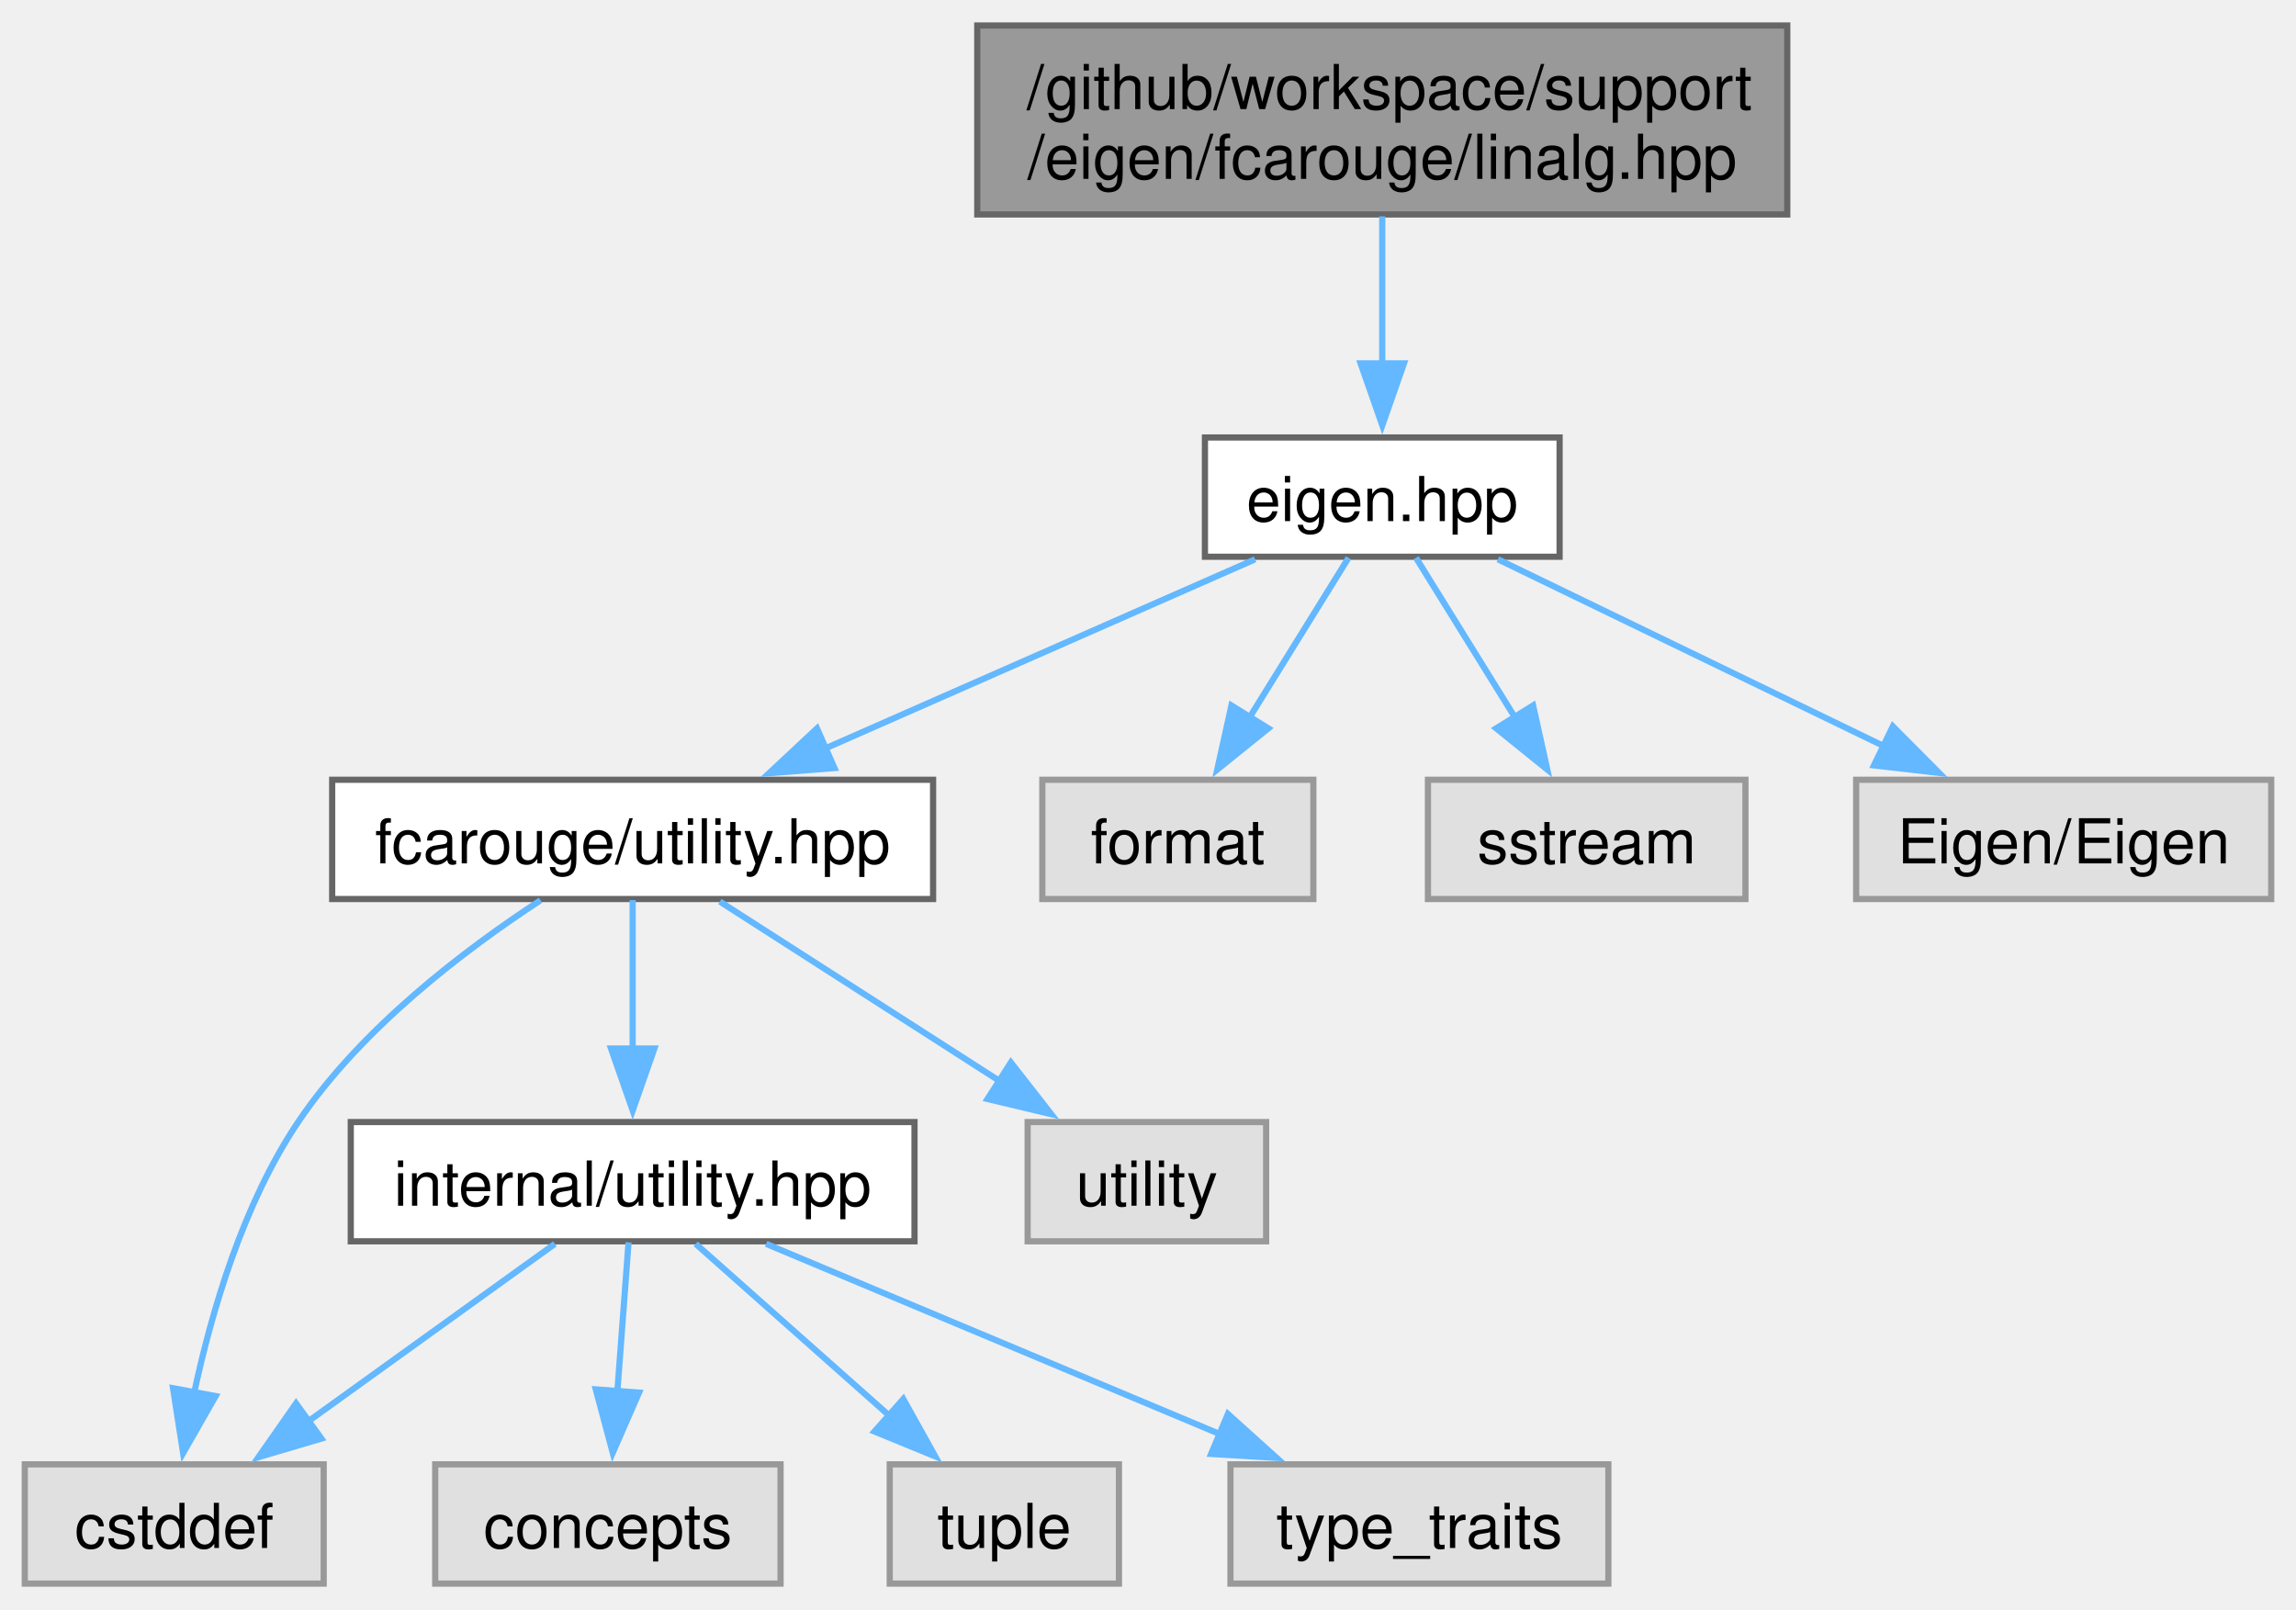
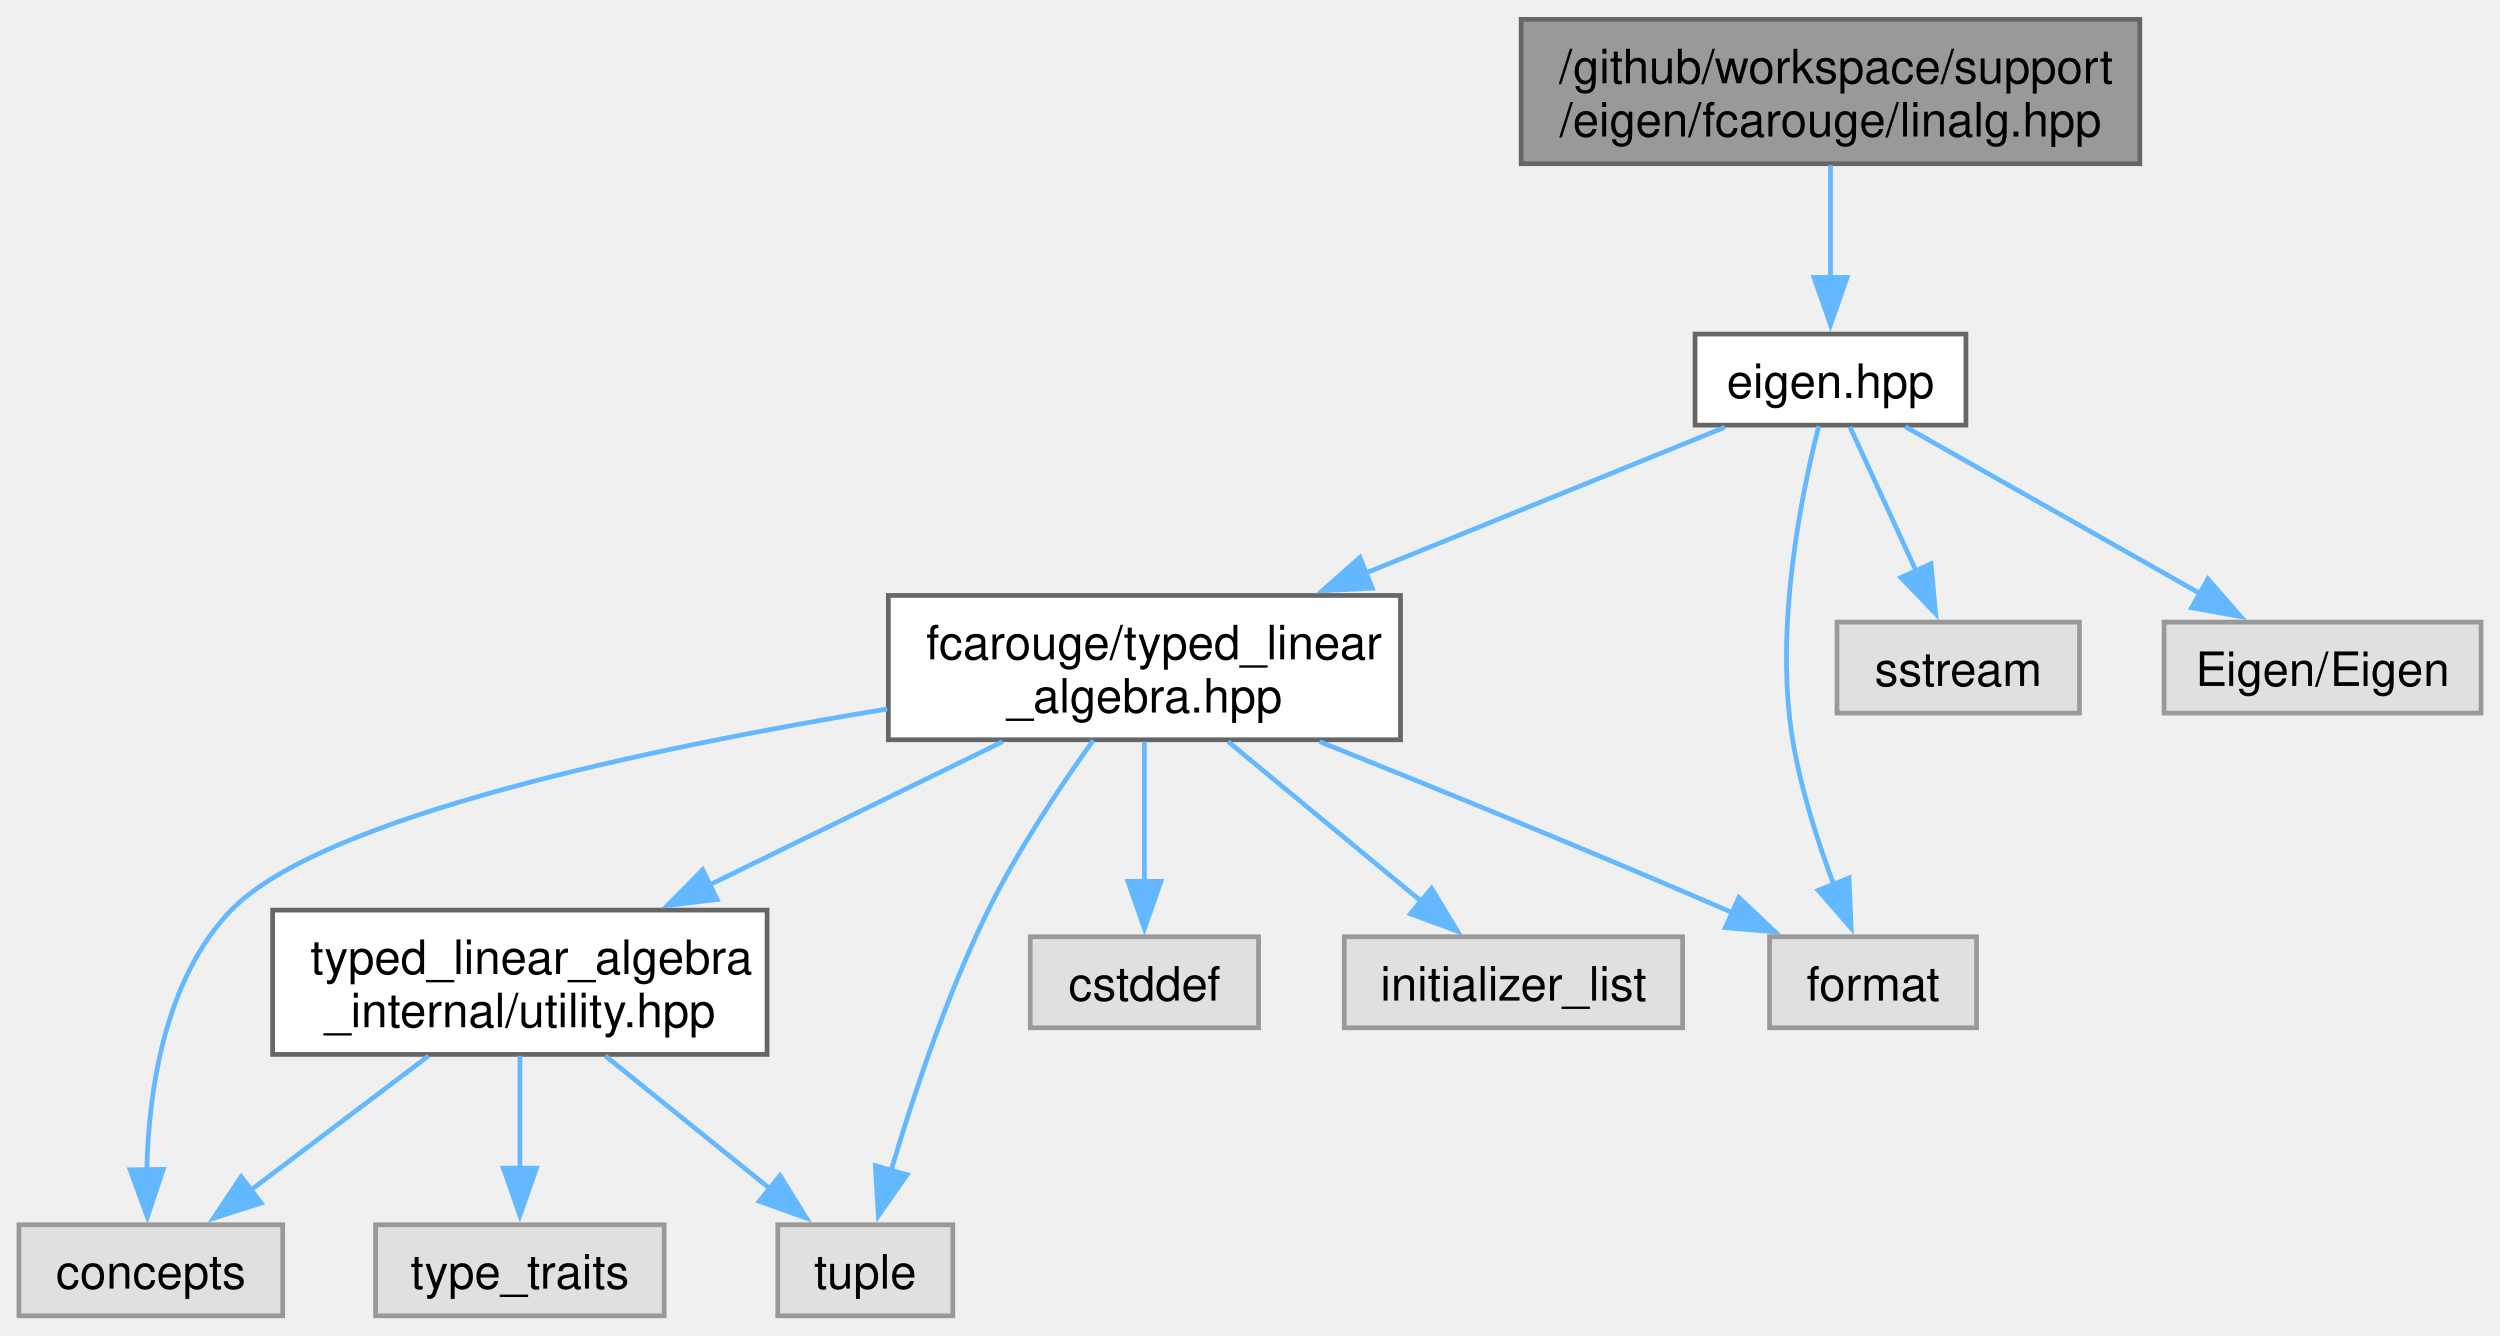
- <svg xmlns="http://www.w3.org/2000/svg" xmlns:xlink="http://www.w3.org/1999/xlink" width="371pt" height="260pt" viewBox="0.00 0.00 370.62 259.50">
-   <g id="graph0" class="graph" transform="scale(1 1) rotate(0) translate(4 255.5)">
+ <svg xmlns="http://www.w3.org/2000/svg" xmlns:xlink="http://www.w3.org/1999/xlink" width="528pt" height="282pt" viewBox="0.00 0.00 528.38 282.00">
+   <g id="graph0" class="graph" transform="scale(1 1) rotate(0) translate(4 278)">
    <g id="Node000001" class="node">
      <g id="a_Node000001">
        <a xlink:title=" ">
-           <polygon fill="#999999" stroke="#666666" points="284.5,-251.5 153.75,-251.5 153.75,-221 284.5,-221 284.5,-251.5" />
-           <text text-anchor="start" x="161.75" y="-238" font-family="Helvetica,sans-Serif" font-size="10.00">/github/workspace/support</text>
-           <text text-anchor="middle" x="219.12" y="-226.75" font-family="Helvetica,sans-Serif" font-size="10.00">/eigen/fcarouge/linalg.hpp</text>
+           <polygon fill="#999999" stroke="#666666" points="448.25,-274 317.5,-274 317.5,-243.5 448.25,-243.5 448.25,-274" />
+           <text text-anchor="start" x="325.5" y="-260.5" font-family="Helvetica,sans-Serif" font-size="10.00">/github/workspace/support</text>
+           <text text-anchor="middle" x="382.88" y="-249.25" font-family="Helvetica,sans-Serif" font-size="10.00">/eigen/fcarouge/linalg.hpp</text>
        </a>
      </g>
    </g>
    <g id="Node000002" class="node">
      <g id="a_Node000002">
        <a xlink:href="eigen_8hpp.xhtml" target="_top" xlink:title="Linear algebra facade for Eigen3 third party implementation.">
-           <polygon fill="white" stroke="#666666" points="247.75,-185 190.5,-185 190.5,-165.75 247.75,-165.75 247.75,-185" />
-           <text text-anchor="middle" x="219.12" y="-171.5" font-family="Helvetica,sans-Serif" font-size="10.00">eigen.hpp</text>
+           <polygon fill="white" stroke="#666666" points="411.5,-207.5 354.25,-207.5 354.25,-188.25 411.5,-188.25 411.5,-207.5" />
+           <text text-anchor="middle" x="382.88" y="-194" font-family="Helvetica,sans-Serif" font-size="10.00">eigen.hpp</text>
        </a>
      </g>
    </g>
    <g id="edge1_Node000001_Node000002" class="edge">
      <g id="a_edge1_Node000001_Node000002">
        <a xlink:title=" ">
-           <path fill="none" stroke="#63b8ff" d="M219.12,-220.7C219.12,-213.46 219.12,-204.59 219.12,-196.69" />
-           <polygon fill="#63b8ff" stroke="#63b8ff" points="222.63,-196.96 219.13,-186.96 215.63,-196.96 222.63,-196.96" />
+           <path fill="none" stroke="#63b8ff" d="M382.88,-243.2C382.88,-235.96 382.88,-227.09 382.88,-219.19" />
+           <polygon fill="#63b8ff" stroke="#63b8ff" points="386.38,-219.46 382.88,-209.46 379.38,-219.46 386.38,-219.46" />
        </a>
      </g>
    </g>
    <g id="Node000003" class="node">
      <g id="a_Node000003">
-         <a xlink:href="utility_8hpp.xhtml" target="_top" xlink:title="The collection of utilities supporting the library.">
-           <polygon fill="white" stroke="#666666" points="146.62,-129.75 49.62,-129.75 49.62,-110.5 146.62,-110.5 146.62,-129.75" />
-           <text text-anchor="middle" x="98.12" y="-116.25" font-family="Helvetica,sans-Serif" font-size="10.00">fcarouge/utility.hpp</text>
+         <a xlink:href="typed__linear__algebra_8hpp.xhtml" target="_top" xlink:title="Index typed linear algebra implementation.">
+           <polygon fill="white" stroke="#666666" points="292,-152.25 183.75,-152.25 183.75,-121.75 292,-121.75 292,-152.25" />
+           <text text-anchor="start" x="191.75" y="-138.75" font-family="Helvetica,sans-Serif" font-size="10.00">fcarouge/typed_linear</text>
+           <text text-anchor="middle" x="237.88" y="-127.5" font-family="Helvetica,sans-Serif" font-size="10.00">_algebra.hpp</text>
        </a>
      </g>
    </g>
    <g id="edge2_Node000002_Node000003" class="edge">
      <g id="a_edge2_Node000002_Node000003">
        <a xlink:title=" ">
-           <path fill="none" stroke="#63b8ff" d="M198.6,-165.34C179.56,-156.97 150.97,-144.38 129.15,-134.78" />
-           <polygon fill="#63b8ff" stroke="#63b8ff" points="130.7,-131.64 120.14,-130.81 127.88,-138.04 130.7,-131.64" />
+           <path fill="none" stroke="#63b8ff" d="M360.54,-187.8C340.38,-179.62 310.07,-167.31 284.63,-156.98" />
+           <polygon fill="#63b8ff" stroke="#63b8ff" points="286.05,-153.78 275.47,-153.26 283.42,-160.27 286.05,-153.78" />
+         </a>
+       </g>
+     </g>
+     <g id="Node000009" class="node">
+       <g id="a_Node000009">
+         <a xlink:title=" ">
+           <polygon fill="#e0e0e0" stroke="#999999" points="413.75,-80.12 370,-80.12 370,-60.88 413.75,-60.88 413.75,-80.12" />
+           <text text-anchor="middle" x="391.88" y="-66.62" font-family="Helvetica,sans-Serif" font-size="10.00">format</text>
+         </a>
+       </g>
+     </g>
+     <g id="edge12_Node000002_Node000009" class="edge">
+       <g id="a_edge12_Node000002_Node000009">
+         <a xlink:title=" ">
+           <path fill="none" stroke="#63b8ff" d="M380.4,-188.04C376.8,-173.95 370.96,-145.56 374.88,-121.75 376.58,-111.39 380.14,-100.29 383.56,-91.16" />
+           <polygon fill="#63b8ff" stroke="#63b8ff" points="386.79,-92.52 387.25,-81.94 380.29,-89.92 386.79,-92.52" />
+         </a>
+       </g>
+     </g>
+     <g id="Node000011" class="node">
+       <g id="a_Node000011">
+         <a xlink:title=" ">
+           <polygon fill="#e0e0e0" stroke="#999999" points="435.5,-146.62 384.25,-146.62 384.25,-127.38 435.5,-127.38 435.5,-146.62" />
+           <text text-anchor="middle" x="409.88" y="-133.12" font-family="Helvetica,sans-Serif" font-size="10.00">sstream</text>
+         </a>
+       </g>
+     </g>
+     <g id="edge13_Node000002_Node000011" class="edge">
+       <g id="a_edge13_Node000002_Node000011">
+         <a xlink:title=" ">
+           <path fill="none" stroke="#63b8ff" d="M386.98,-187.93C390.7,-179.81 396.33,-167.54 401.07,-157.2" />
+           <polygon fill="#63b8ff" stroke="#63b8ff" points="404.12,-158.95 405.1,-148.4 397.75,-156.03 404.12,-158.95" />
+         </a>
+       </g>
+     </g>
+     <g id="Node000012" class="node">
+       <g id="a_Node000012">
+         <a xlink:title=" ">
+           <polygon fill="#e0e0e0" stroke="#999999" points="520.38,-146.62 453.38,-146.62 453.38,-127.38 520.38,-127.38 520.38,-146.62" />
+           <text text-anchor="middle" x="486.88" y="-133.12" font-family="Helvetica,sans-Serif" font-size="10.00">Eigen/Eigen</text>
+         </a>
+       </g>
+     </g>
+     <g id="edge14_Node000002_Node000012" class="edge">
+       <g id="a_edge14_Node000002_Node000012">
+         <a xlink:title=" ">
+           <path fill="none" stroke="#63b8ff" d="M398.67,-187.93C415.24,-178.55 441.55,-163.66 461.12,-152.58" />
+           <polygon fill="#63b8ff" stroke="#63b8ff" points="462.64,-155.74 469.61,-147.77 459.19,-149.65 462.64,-155.74" />
+         </a>
+       </g>
+     </g>
+     <g id="Node000004" class="node">
+       <g id="a_Node000004">
+         <a xlink:href="utility_8hpp.xhtml" target="_top" xlink:title=" ">
+           <polygon fill="white" stroke="#666666" points="158.12,-85.75 53.62,-85.75 53.62,-55.25 158.12,-55.25 158.12,-85.75" />
+           <text text-anchor="start" x="61.62" y="-72.25" font-family="Helvetica,sans-Serif" font-size="10.00">typed_linear_algebra</text>
+           <text text-anchor="middle" x="105.88" y="-61" font-family="Helvetica,sans-Serif" font-size="10.00">_internal/utility.hpp</text>
+         </a>
+       </g>
+     </g>
+     <g id="edge3_Node000003_Node000004" class="edge">
+       <g id="a_edge3_Node000003_Node000004">
+         <a xlink:title=" ">
+           <path fill="none" stroke="#63b8ff" d="M207.92,-121.36C189.61,-112.42 165.96,-100.86 146.04,-91.12" />
+           <polygon fill="#63b8ff" stroke="#63b8ff" points="147.59,-87.99 137.07,-86.74 144.52,-94.28 147.59,-87.99" />
+         </a>
+       </g>
+     </g>
+     <g id="Node000005" class="node">
+       <g id="a_Node000005">
+         <a xlink:title=" ">
+           <polygon fill="#e0e0e0" stroke="#999999" points="55.75,-19.25 0,-19.25 0,0 55.75,0 55.75,-19.25" />
+           <text text-anchor="middle" x="27.88" y="-5.75" font-family="Helvetica,sans-Serif" font-size="10.00">concepts</text>
+         </a>
+       </g>
+     </g>
+     <g id="edge7_Node000003_Node000005" class="edge">
+       <g id="a_edge7_Node000003_Node000005">
+         <a xlink:title=" ">
+           <path fill="none" stroke="#63b8ff" d="M183.52,-128.26C133.4,-120.03 63.96,-105.46 44.88,-85.75 30.79,-71.21 27.42,-47.59 27.02,-30.72" />
+           <polygon fill="#63b8ff" stroke="#63b8ff" points="30.51,-30.95 27.14,-20.9 23.51,-30.86 30.51,-30.95" />
+         </a>
+       </g>
+     </g>
+     <g id="Node000006" class="node">
+       <g id="a_Node000006">
+         <a xlink:title=" ">
+           <polygon fill="#e0e0e0" stroke="#999999" points="197.38,-19.25 160.38,-19.25 160.38,0 197.38,0 197.38,-19.25" />
+           <text text-anchor="middle" x="178.88" y="-5.75" font-family="Helvetica,sans-Serif" font-size="10.00">tuple</text>
+         </a>
+       </g>
+     </g>
+     <g id="edge11_Node000003_Node000006" class="edge">
+       <g id="a_edge11_Node000003_Node000006">
+         <a xlink:title=" ">
+           <path fill="none" stroke="#63b8ff" d="M227.05,-121.62C220.06,-111.87 211.14,-98.49 204.88,-85.75 196.03,-67.77 188.86,-46.02 184.3,-30.56" />
+           <polygon fill="#63b8ff" stroke="#63b8ff" points="187.73,-29.83 181.64,-21.16 181,-31.73 187.73,-29.83" />
+         </a>
+       </g>
+     </g>
+     <g id="Node000008" class="node">
+       <g id="a_Node000008">
+         <a xlink:title=" ">
+           <polygon fill="#e0e0e0" stroke="#999999" points="262,-80.12 213.75,-80.12 213.75,-60.88 262,-60.88 262,-80.12" />
+           <text text-anchor="middle" x="237.88" y="-66.62" font-family="Helvetica,sans-Serif" font-size="10.00">cstddef</text>
+         </a>
+       </g>
+     </g>
+     <g id="edge8_Node000003_Node000008" class="edge">
+       <g id="a_edge8_Node000003_Node000008">
+         <a xlink:title=" ">
+           <path fill="none" stroke="#63b8ff" d="M237.88,-121.36C237.88,-112.58 237.88,-101.27 237.88,-91.65" />
+           <polygon fill="#63b8ff" stroke="#63b8ff" points="241.38,-91.84 237.88,-81.84 234.38,-91.84 241.38,-91.84" />
+         </a>
+       </g>
+     </g>
+     <g id="edge9_Node000003_Node000009" class="edge">
+       <g id="a_edge9_Node000003_Node000009">
+         <a xlink:title=" ">
+           <path fill="none" stroke="#63b8ff" d="M274.92,-121.35C299.42,-111.54 332.2,-98.19 360.88,-85.75 361.35,-85.54 361.83,-85.33 362.31,-85.12" />
+           <polygon fill="#63b8ff" stroke="#63b8ff" points="363.51,-88.42 371.2,-81.14 360.65,-82.03 363.51,-88.42" />
        </a>
      </g>
    </g>
    <g id="Node000010" class="node">
      <g id="a_Node000010">
        <a xlink:title=" ">
-           <polygon fill="#e0e0e0" stroke="#999999" points="208,-129.75 164.25,-129.75 164.25,-110.5 208,-110.5 208,-129.75" />
-           <text text-anchor="middle" x="186.12" y="-116.25" font-family="Helvetica,sans-Serif" font-size="10.00">format</text>
-         </a>
-       </g>
-     </g>
-     <g id="edge10_Node000002_Node000010" class="edge">
-       <g id="a_edge10_Node000002_Node000010">
-         <a xlink:title=" ">
-           <path fill="none" stroke="#63b8ff" d="M213.68,-165.58C209.35,-158.61 203.16,-148.62 197.74,-139.87" />
-           <polygon fill="#63b8ff" stroke="#63b8ff" points="200.73,-138.05 192.49,-131.4 194.78,-141.74 200.73,-138.05" />
-         </a>
-       </g>
-     </g>
-     <g id="Node000011" class="node">
-       <g id="a_Node000011">
-         <a xlink:title=" ">
-           <polygon fill="#e0e0e0" stroke="#999999" points="277.75,-129.75 226.5,-129.75 226.5,-110.5 277.75,-110.5 277.75,-129.75" />
-           <text text-anchor="middle" x="252.12" y="-116.25" font-family="Helvetica,sans-Serif" font-size="10.00">sstream</text>
-         </a>
-       </g>
-     </g>
-     <g id="edge11_Node000002_Node000011" class="edge">
-       <g id="a_edge11_Node000002_Node000011">
-         <a xlink:title=" ">
-           <path fill="none" stroke="#63b8ff" d="M224.57,-165.58C228.9,-158.61 235.09,-148.62 240.51,-139.87" />
-           <polygon fill="#63b8ff" stroke="#63b8ff" points="243.47,-141.74 245.76,-131.4 237.52,-138.05 243.47,-141.74" />
-         </a>
-       </g>
-     </g>
-     <g id="Node000012" class="node">
-       <g id="a_Node000012">
-         <a xlink:title=" ">
-           <polygon fill="#e0e0e0" stroke="#999999" points="362.62,-129.75 295.62,-129.75 295.62,-110.5 362.62,-110.5 362.62,-129.75" />
-           <text text-anchor="middle" x="329.12" y="-116.25" font-family="Helvetica,sans-Serif" font-size="10.00">Eigen/Eigen</text>
-         </a>
-       </g>
-     </g>
-     <g id="edge12_Node000002_Node000012" class="edge">
-       <g id="a_edge12_Node000002_Node000012">
-         <a xlink:title=" ">
-           <path fill="none" stroke="#63b8ff" d="M237.79,-165.34C254.85,-157.08 280.37,-144.73 300.1,-135.18" />
-           <polygon fill="#63b8ff" stroke="#63b8ff" points="301.54,-138.37 309.01,-130.86 298.49,-132.07 301.54,-138.37" />
-         </a>
-       </g>
-     </g>
-     <g id="Node000004" class="node">
-       <g id="a_Node000004">
-         <a xlink:href="internal_2utility_8hpp.xhtml" target="_top" xlink:title=" ">
-           <polygon fill="white" stroke="#666666" points="143.62,-74.5 52.62,-74.5 52.62,-55.25 143.62,-55.25 143.62,-74.5" />
-           <text text-anchor="middle" x="98.12" y="-61" font-family="Helvetica,sans-Serif" font-size="10.00">internal/utility.hpp</text>
-         </a>
-       </g>
-     </g>
-     <g id="edge3_Node000003_Node000004" class="edge">
-       <g id="a_edge3_Node000003_Node000004">
-         <a xlink:title=" ">
-           <path fill="none" stroke="#63b8ff" d="M98.12,-110.33C98.12,-103.82 98.12,-94.67 98.12,-86.37" />
-           <polygon fill="#63b8ff" stroke="#63b8ff" points="101.63,-86.37 98.13,-76.37 94.63,-86.37 101.63,-86.37" />
-         </a>
-       </g>
-     </g>
-     <g id="Node000006" class="node">
-       <g id="a_Node000006">
-         <a xlink:title=" ">
-           <polygon fill="#e0e0e0" stroke="#999999" points="48.25,-19.25 0,-19.25 0,0 48.25,0 48.25,-19.25" />
-           <text text-anchor="middle" x="24.12" y="-5.75" font-family="Helvetica,sans-Serif" font-size="10.00">cstddef</text>
-         </a>
-       </g>
-     </g>
-     <g id="edge8_Node000003_Node000006" class="edge">
-       <g id="a_edge8_Node000003_Node000006">
-         <a xlink:title=" ">
-           <path fill="none" stroke="#63b8ff" d="M83.25,-110.3C71.09,-102.36 54.3,-89.64 44.12,-74.5 35.28,-61.34 30.18,-44.07 27.35,-30.81" />
-           <polygon fill="#63b8ff" stroke="#63b8ff" points="30.81,-30.27 25.56,-21.07 23.93,-31.54 30.81,-30.27" />
-         </a>
-       </g>
-     </g>
-     <g id="Node000009" class="node">
-       <g id="a_Node000009">
-         <a xlink:title=" ">
-           <polygon fill="#e0e0e0" stroke="#999999" points="200.38,-74.5 161.88,-74.5 161.88,-55.25 200.38,-55.25 200.38,-74.5" />
-           <text text-anchor="middle" x="181.12" y="-61" font-family="Helvetica,sans-Serif" font-size="10.00">utility</text>
-         </a>
-       </g>
-     </g>
-     <g id="edge9_Node000003_Node000009" class="edge">
-       <g id="a_edge9_Node000003_Node000009">
-         <a xlink:title=" ">
-           <path fill="none" stroke="#63b8ff" d="M112.2,-110.09C124.61,-102.14 142.92,-90.39 157.55,-81" />
-           <polygon fill="#63b8ff" stroke="#63b8ff" points="159.18,-84.12 165.7,-75.77 155.4,-78.22 159.18,-84.12" />
-         </a>
-       </g>
-     </g>
-     <g id="Node000005" class="node">
-       <g id="a_Node000005">
-         <a xlink:title=" ">
-           <polygon fill="#e0e0e0" stroke="#999999" points="122,-19.25 66.25,-19.25 66.25,0 122,0 122,-19.25" />
-           <text text-anchor="middle" x="94.12" y="-5.75" font-family="Helvetica,sans-Serif" font-size="10.00">concepts</text>
+           <polygon fill="#e0e0e0" stroke="#999999" points="351.62,-80.12 280.12,-80.12 280.12,-60.88 351.62,-60.88 351.62,-80.12" />
+           <text text-anchor="middle" x="315.88" y="-66.62" font-family="Helvetica,sans-Serif" font-size="10.00">initializer_list</text>
+         </a>
+       </g>
+     </g>
+     <g id="edge10_Node000003_Node000010" class="edge">
+       <g id="a_edge10_Node000003_Node000010">
+         <a xlink:title=" ">
+           <path fill="none" stroke="#63b8ff" d="M255.57,-121.36C267.75,-111.29 283.93,-97.92 296.46,-87.56" />
+           <polygon fill="#63b8ff" stroke="#63b8ff" points="298.56,-90.36 304.04,-81.29 294.1,-84.96 298.56,-90.36" />
        </a>
      </g>
    </g>
    <g id="edge4_Node000004_Node000005" class="edge">
      <g id="a_edge4_Node000004_Node000005">
        <a xlink:title=" ">
-           <path fill="none" stroke="#63b8ff" d="M97.46,-55.08C96.97,-48.49 96.27,-39.21 95.64,-30.82" />
-           <polygon fill="#63b8ff" stroke="#63b8ff" points="99.15,-30.83 94.91,-21.12 92.17,-31.35 99.15,-30.83" />
+           <path fill="none" stroke="#63b8ff" d="M86.59,-54.95C75.17,-46.33 60.69,-35.4 48.97,-26.55" />
+           <polygon fill="#63b8ff" stroke="#63b8ff" points="51.2,-23.84 41.11,-20.61 46.98,-29.43 51.2,-23.84" />
        </a>
      </g>
    </g>
    <g id="edge5_Node000004_Node000006" class="edge">
      <g id="a_edge5_Node000004_Node000006">
        <a xlink:title=" ">
-           <path fill="none" stroke="#63b8ff" d="M85.57,-54.84C74.66,-46.99 58.62,-35.45 45.66,-26.12" />
-           <polygon fill="#63b8ff" stroke="#63b8ff" points="47.88,-23.41 37.72,-20.41 43.79,-29.09 47.88,-23.41" />
+           <path fill="none" stroke="#63b8ff" d="M123.92,-54.95C134.5,-46.41 147.89,-35.62 158.8,-26.81" />
+           <polygon fill="#63b8ff" stroke="#63b8ff" points="160.86,-29.65 166.44,-20.65 156.46,-24.2 160.86,-29.65" />
        </a>
      </g>
    </g>
    <g id="Node000007" class="node">
      <g id="a_Node000007">
        <a xlink:title=" ">
-           <polygon fill="#e0e0e0" stroke="#999999" points="176.62,-19.25 139.62,-19.25 139.62,0 176.62,0 176.62,-19.25" />
-           <text text-anchor="middle" x="158.12" y="-5.75" font-family="Helvetica,sans-Serif" font-size="10.00">tuple</text>
+           <polygon fill="#e0e0e0" stroke="#999999" points="136.38,-19.25 75.38,-19.25 75.38,0 136.38,0 136.38,-19.25" />
+           <text text-anchor="middle" x="105.88" y="-5.75" font-family="Helvetica,sans-Serif" font-size="10.00">type_traits</text>
        </a>
      </g>
    </g>
    <g id="edge6_Node000004_Node000007" class="edge">
      <g id="a_edge6_Node000004_Node000007">
        <a xlink:title=" ">
-           <path fill="none" stroke="#63b8ff" d="M108.3,-54.84C116.89,-47.22 129.39,-36.12 139.73,-26.95" />
-           <polygon fill="#63b8ff" stroke="#63b8ff" points="141.81,-29.79 146.97,-20.53 137.16,-24.55 141.81,-29.79" />
-         </a>
-       </g>
-     </g>
-     <g id="Node000008" class="node">
-       <g id="a_Node000008">
-         <a xlink:title=" ">
-           <polygon fill="#e0e0e0" stroke="#999999" points="255.62,-19.25 194.62,-19.25 194.62,0 255.62,0 255.62,-19.25" />
-           <text text-anchor="middle" x="225.12" y="-5.75" font-family="Helvetica,sans-Serif" font-size="10.00">type_traits</text>
-         </a>
-       </g>
-     </g>
-     <g id="edge7_Node000004_Node000008" class="edge">
-       <g id="a_edge7_Node000004_Node000008">
-         <a xlink:title=" ">
-           <path fill="none" stroke="#63b8ff" d="M119.67,-54.84C139.74,-46.43 169.93,-33.77 192.87,-24.15" />
-           <polygon fill="#63b8ff" stroke="#63b8ff" points="194.21,-27.38 202.08,-20.29 191.5,-20.93 194.21,-27.38" />
+           <path fill="none" stroke="#63b8ff" d="M105.88,-54.95C105.88,-47.71 105.88,-38.84 105.88,-30.94" />
+           <polygon fill="#63b8ff" stroke="#63b8ff" points="109.38,-31.21 105.88,-21.21 102.38,-31.21 109.38,-31.21" />
        </a>
      </g>
    </g>
  </g>
</svg>
